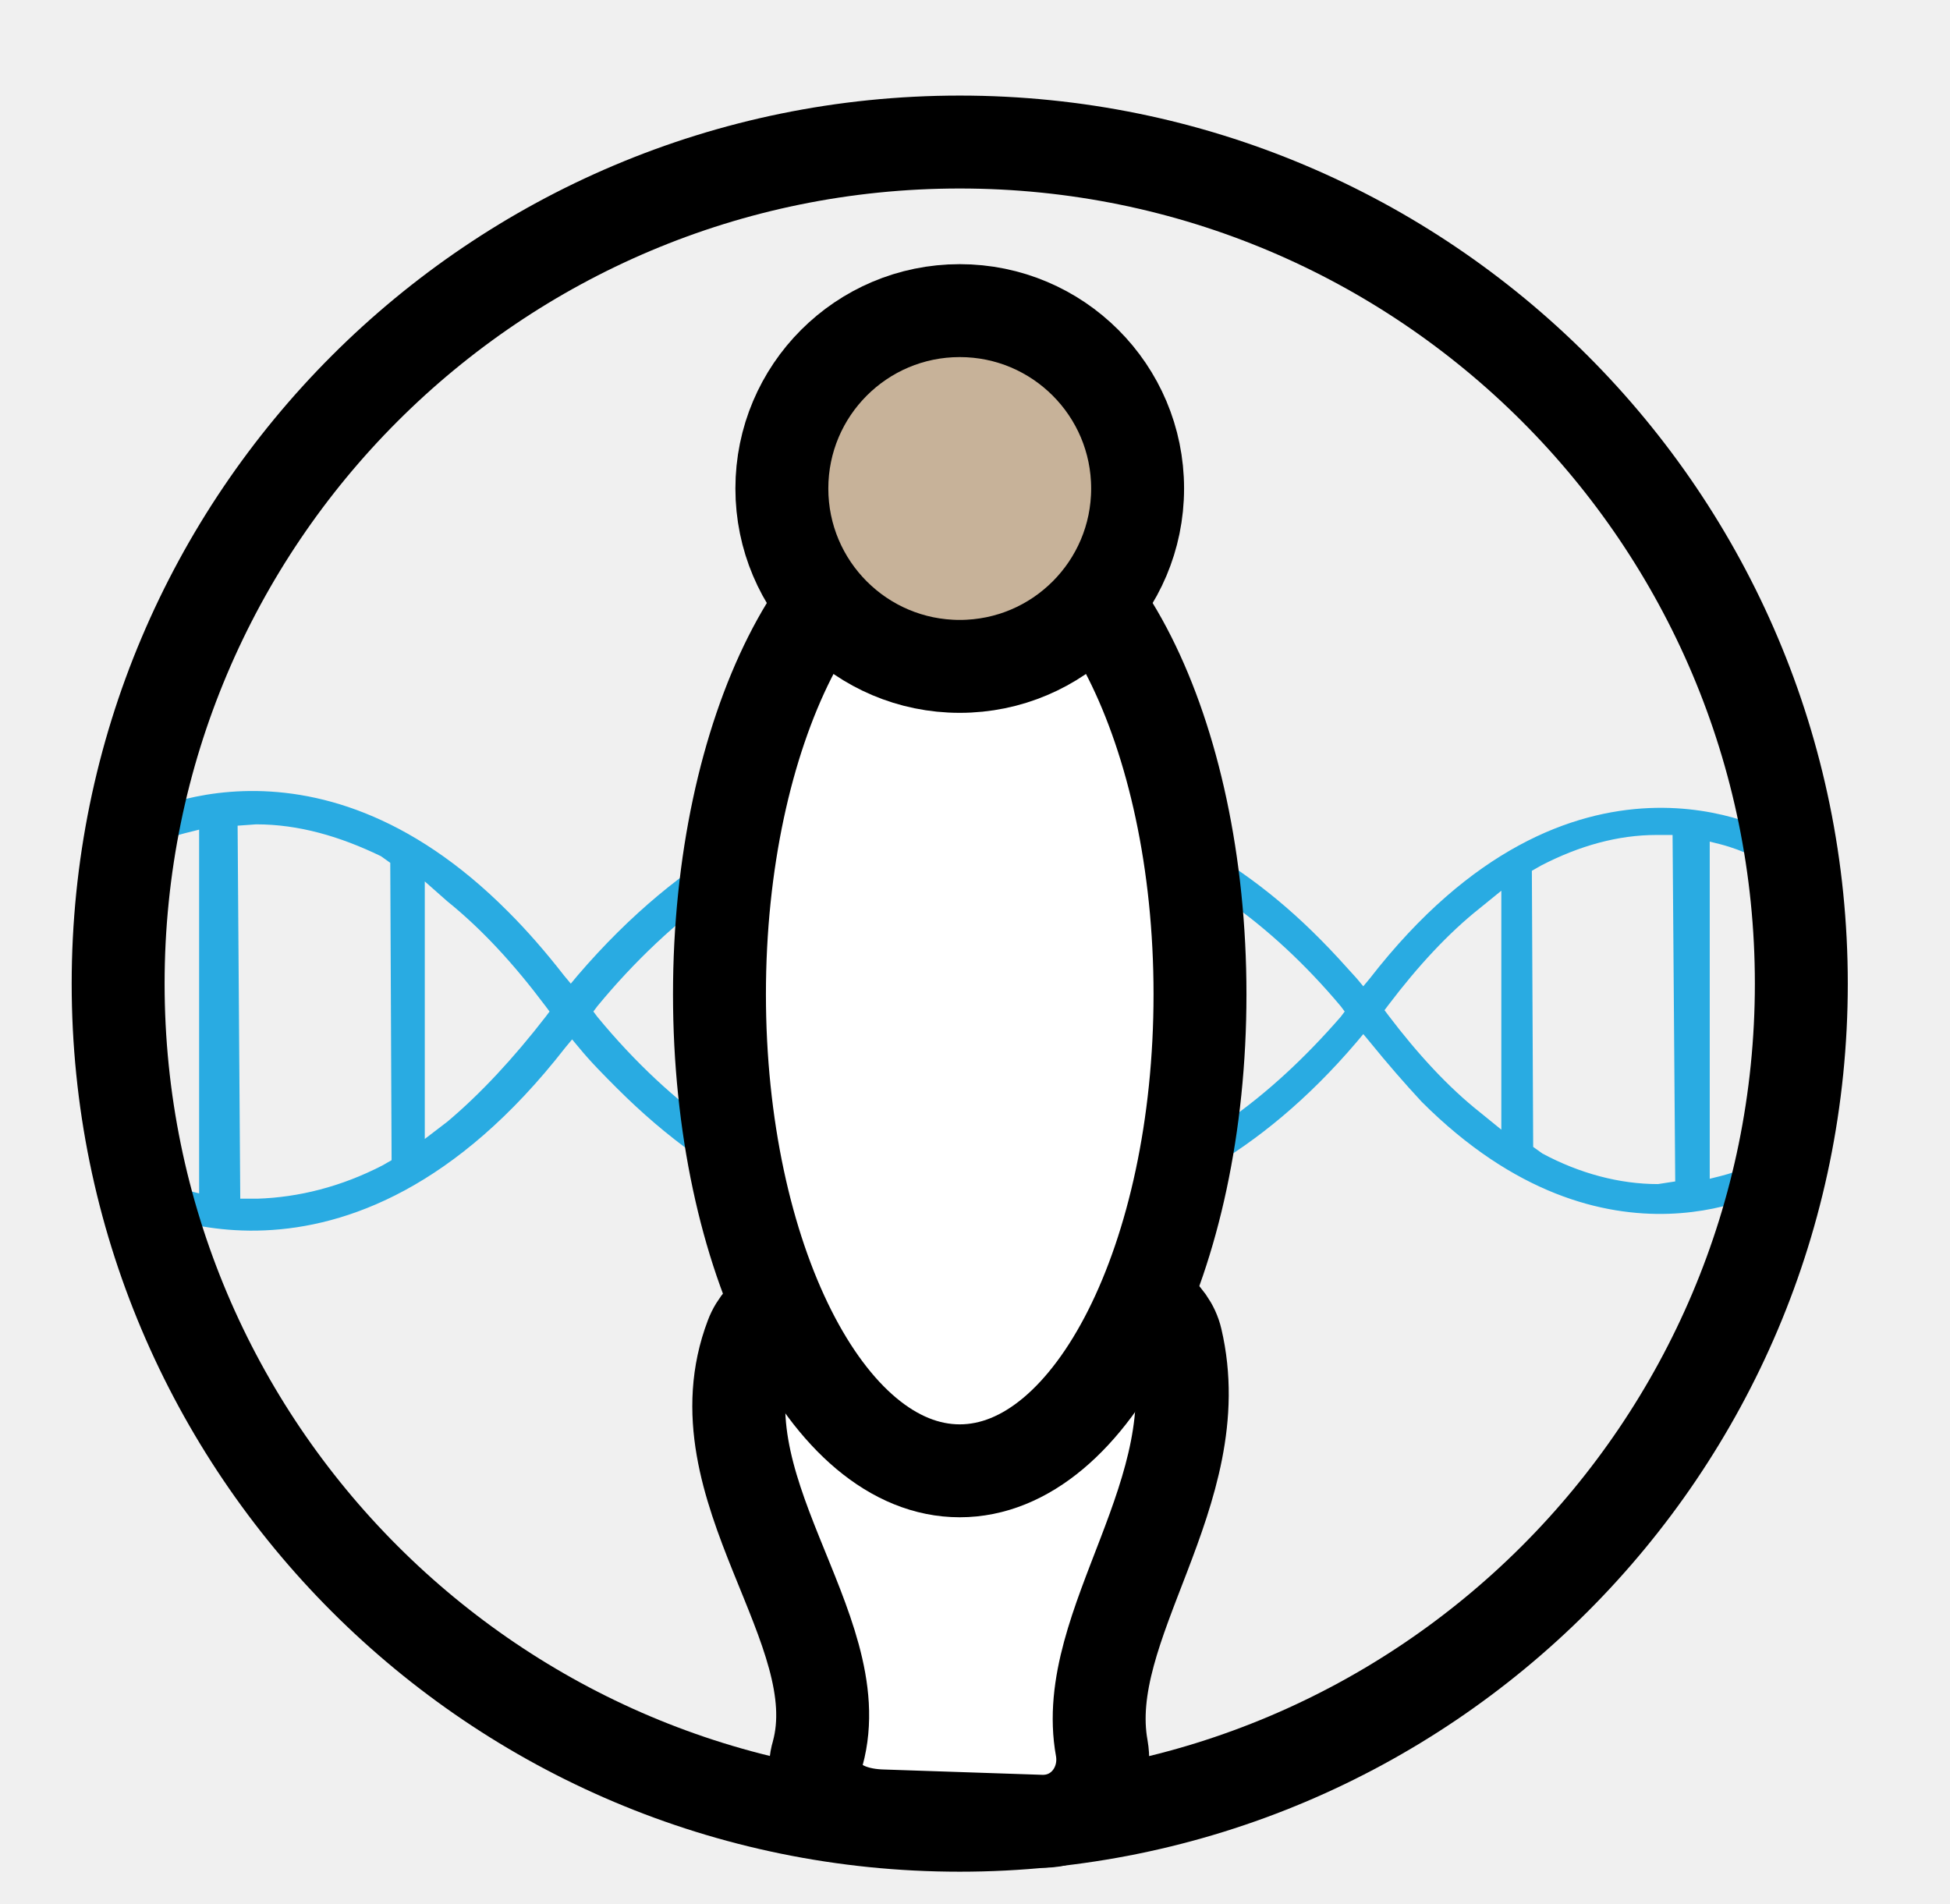
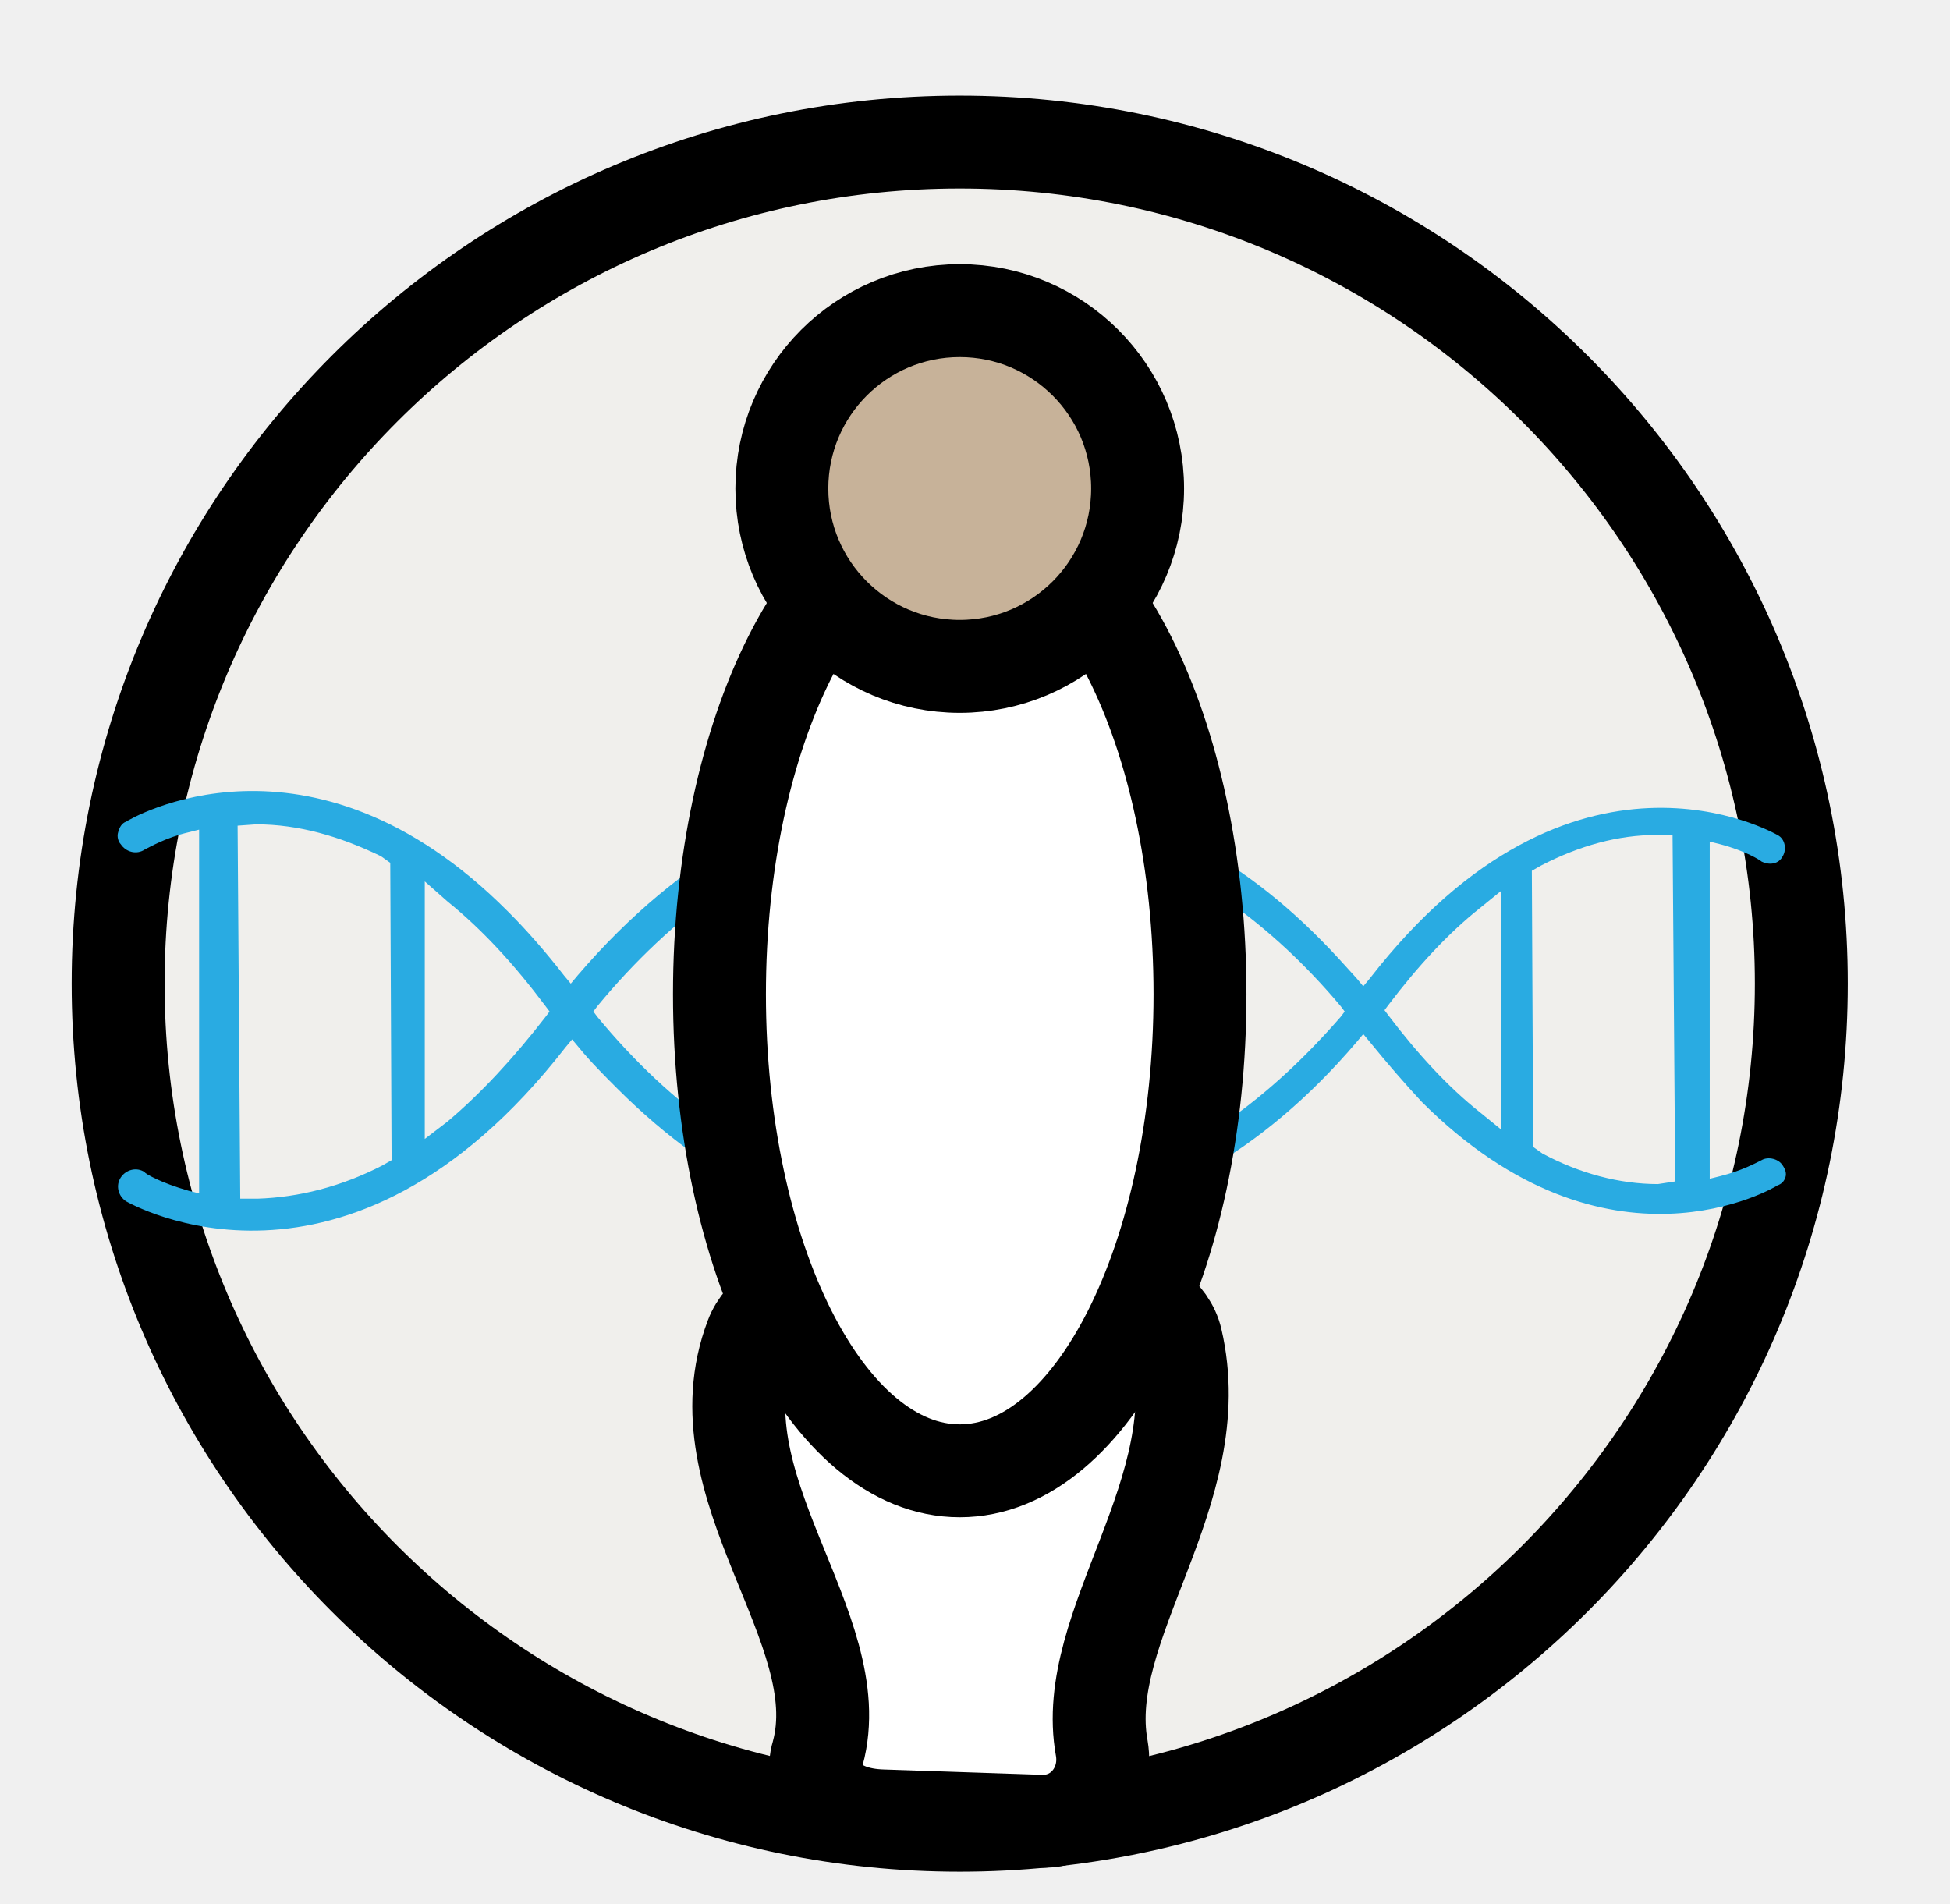
<svg xmlns="http://www.w3.org/2000/svg" version="1.1" id="Layer_1" x="0px" y="0px" viewBox="0 0 146.9 143.4" style="enable-background:new 0 0 146.9 143.4;" xml:space="preserve">
  <style type="text/css">
- 	.st0{fill:#29ABE2;}
- 	.st1{fill:none;stroke:#000000;stroke-width:7;stroke-miterlimit:10;}
+ 	.st0{fill:#F0EFEC;stroke:#000000;stroke-width:7;stroke-miterlimit:10;}
+ 	.st1{fill:#29ABE2;}
	.st2{fill:#FFFFFF;stroke:#000000;stroke-width:7;stroke-miterlimit:10;}
	.st3{fill:#C7B299;stroke:#000000;stroke-width:7;stroke-miterlimit:10;}
</style>
+   <circle class="st0" cx="72.3" cy="74.1" r="63.4" />
  <g>
-     <path class="st0" d="M134.5,88.7c0.1-0.3,0-0.6-0.2-0.9c-0.3-0.5-1.1-0.7-1.6-0.4c-0.4,0.2-1.5,0.8-3.1,1.2l-0.8,0.2l0-25.4   l0.8,0.2c1.9,0.5,3,1.2,3.1,1.3c0.6,0.3,1.3,0.2,1.6-0.4c0.3-0.5,0.2-1.3-0.4-1.6c-0.2-0.1-15.4-8.9-30.7,10.8l-0.5,0.6l-0.5-0.6   c-0.9-1-1.8-2-2.7-2.9C85.5,56.6,71.3,60,70.7,60.2c-0.5,0.1-0.9,0.6-0.9,1.1c0,0.1,0,0.2,0,0.3c0.1,0.5,0.9,1,1.4,0.8   c0.3-0.1,1.7-0.4,3.9-0.4l0.6,0l0,28.1l-0.6,0c-2.2,0-3.6-0.3-3.9-0.4c-0.6-0.2-1.3,0.2-1.5,0.9c0,0.1,0,0.2,0,0.3   c0,0.3,0.1,0.6,0.4,0.8c0.2,0.2,0.3,0.3,0.5,0.3c0.7,0.2,16.7,4,31.6-13.5l0.5-0.6l0.5,0.6c1.3,1.6,2.6,3.1,3.9,4.5l0,0   c14,14,26.7,6.4,26.8,6.3C134.2,89.2,134.4,89,134.5,88.7z M87.8,87.2c-2.6,1.3-5.3,2.1-8,2.6L78,89.9l0-27.6l1.8,0.2   c2.7,0.5,5.4,1.3,8.1,2.6l1.2,0.4l-0.1,21L87.8,87.2z M92.5,84.4l-0.9,0.7l0-17.9l0.9,0.7c3,2.1,5.9,4.8,8.5,7.9l0.3,0.4l-0.3,0.4   C98.3,79.7,95.5,82.3,92.5,84.4z M111.5,83.8c-2.4-1.9-4.7-4.4-6.9-7.3l-0.3-0.4l0.3-0.4c2.2-2.9,4.5-5.4,6.9-7.3l1.6-1.3l0,18   L111.5,83.8z M124.9,89.2c-2.9,0-5.9-0.8-8.7-2.3l-0.7-0.5l-0.1-20.8l0.7-0.4c2.9-1.5,5.8-2.3,8.7-2.3l1.2,0l0.2,26.1L124.9,89.2z" />
+     <path class="st1" d="M134.5,88.7c0.1-0.3,0-0.6-0.2-0.9c-0.3-0.5-1.1-0.7-1.6-0.4c-0.4,0.2-1.5,0.8-3.1,1.2l-0.8,0.2V63.4l0.8,0.2   c1.9,0.5,3,1.2,3.1,1.3c0.6,0.3,1.3,0.2,1.6-0.4c0.3-0.5,0.2-1.3-0.4-1.6c-0.2-0.1-15.4-8.9-30.7,10.8l-0.5,0.6l-0.5-0.6   c-0.9-1-1.8-2-2.7-2.9C85.5,56.6,71.3,60,70.7,60.2c-0.5,0.1-0.9,0.6-0.9,1.1c0,0.1,0,0.2,0,0.3c0.1,0.5,0.9,1,1.4,0.8   c0.3-0.1,1.7-0.4,3.9-0.4h0.6v28.1h-0.6c-2.2,0-3.6-0.3-3.9-0.4c-0.6-0.2-1.3,0.2-1.5,0.9c0,0.1,0,0.2,0,0.3c0,0.3,0.1,0.6,0.4,0.8   c0.2,0.2,0.3,0.3,0.5,0.3c0.7,0.2,16.7,4,31.6-13.5l0.5-0.6l0.5,0.6c1.3,1.6,2.6,3.1,3.9,4.5l0,0c14,14,26.7,6.4,26.8,6.3   C134.2,89.2,134.4,89,134.5,88.7z M87.8,87.2c-2.6,1.3-5.3,2.1-8,2.6L78,89.9V62.3l1.8,0.2c2.7,0.5,5.4,1.3,8.1,2.6l1.2,0.4   l-0.1,21L87.8,87.2z M92.5,84.4l-0.9,0.7V67.2l0.9,0.7c3,2.1,5.9,4.8,8.5,7.9l0.3,0.4l-0.3,0.4C98.3,79.7,95.5,82.3,92.5,84.4z    M111.5,83.8c-2.4-1.9-4.7-4.4-6.9-7.3l-0.3-0.4l0.3-0.4c2.2-2.9,4.5-5.4,6.9-7.3l1.6-1.3v18L111.5,83.8z M124.9,89.2   c-2.9,0-5.9-0.8-8.7-2.3l-0.7-0.5l-0.1-20.8l0.7-0.4c2.9-1.5,5.8-2.3,8.7-2.3h1.2l0.2,26.1L124.9,89.2z" />
  </g>
  <g>
-     <path class="st0" d="M8.9,62.7c-0.1,0.3,0,0.7,0.2,0.9c0.4,0.6,1.2,0.8,1.8,0.4c0.4-0.2,1.6-0.9,3.3-1.3l0.8-0.2l0,27.4l-0.8-0.2   c-2.1-0.6-3.3-1.3-3.3-1.4c-0.6-0.4-1.4-0.2-1.8,0.4c-0.4,0.6-0.2,1.4,0.4,1.8c0.2,0.1,16.6,9.6,33.1-11.6l0.5-0.6l0.5,0.6   c0.9,1.1,1.9,2.1,2.9,3.1C61.7,97.2,77,93.5,77.6,93.3c0.6-0.1,1-0.7,1-1.2c0-0.1,0-0.2,0-0.3c-0.1-0.6-1-1-1.5-0.9   c-0.3,0.1-1.8,0.4-4.2,0.4l-0.7,0l0-30.2l0.7,0c2.4,0,3.9,0.4,4.2,0.4c0.7,0.2,1.4-0.2,1.6-0.9c0-0.1,0-0.2,0-0.3   c0-0.3-0.2-0.7-0.4-0.9C78,59.1,77.8,59,77.6,59c-0.7-0.2-18-4.3-34.1,14.5l-0.5,0.6l-0.5-0.6c-1.4-1.8-2.8-3.4-4.2-4.8l0,0   C23.3,53.6,9.6,61.8,9.5,61.9C9.2,62,9,62.3,8.9,62.7z M59.2,64.3c2.8-1.4,5.7-2.3,8.6-2.8l2-0.2l-0.1,29.8l-1.9-0.2   c-2.9-0.5-5.8-1.5-8.7-2.8l-1.3-0.5l0.1-22.7L59.2,64.3z M54.1,67.2l1-0.7l0,19.3l-1-0.7c-3.2-2.2-6.3-5.1-9.1-8.5l-0.3-0.4   l0.3-0.4C47.8,72.4,50.9,69.5,54.1,67.2z M33.7,67.9c2.6,2.1,5,4.7,7.4,7.9l0.3,0.4l-0.3,0.4c-2.4,3.1-4.9,5.8-7.4,7.9L32,85.8   l0-19.4L33.7,67.9z M19.3,62.1c3.2,0,6.3,0.9,9.4,2.4l0.7,0.5l0.1,22.4l-0.7,0.4c-3.1,1.6-6.3,2.4-9.4,2.5l-1.3,0l-0.2-28.1   L19.3,62.1z" />
+     <path class="st1" d="M8.9,62.7c-0.1,0.3,0,0.7,0.2,0.9c0.4,0.6,1.2,0.8,1.8,0.4c0.4-0.2,1.6-0.9,3.3-1.3l0.8-0.2v27.4l-0.8-0.2   c-2.1-0.6-3.3-1.3-3.3-1.4c-0.6-0.4-1.4-0.2-1.8,0.4c-0.4,0.6-0.2,1.4,0.4,1.8c0.2,0.1,16.6,9.6,33.1-11.6l0.5-0.6l0.5,0.6   c0.9,1.1,1.9,2.1,2.9,3.1C61.7,97.2,77,93.5,77.6,93.3c0.6-0.1,1-0.7,1-1.2c0-0.1,0-0.2,0-0.3c-0.1-0.6-1-1-1.5-0.9   c-0.3,0.1-1.8,0.4-4.2,0.4h-0.7V61.1h0.7c2.4,0,3.9,0.4,4.2,0.4c0.7,0.2,1.4-0.2,1.6-0.9c0-0.1,0-0.2,0-0.3c0-0.3-0.2-0.7-0.4-0.9   C78,59.1,77.8,59,77.6,59c-0.7-0.2-18-4.3-34.1,14.5L43,74.1l-0.5-0.6c-1.4-1.8-2.8-3.4-4.2-4.8l0,0c-15-15.1-28.7-6.9-28.8-6.8   C9.2,62,9,62.3,8.9,62.7z M59.2,64.3c2.8-1.4,5.7-2.3,8.6-2.8l2-0.2l-0.1,29.8l-1.9-0.2c-2.9-0.5-5.8-1.5-8.7-2.8l-1.3-0.5   l0.1-22.7L59.2,64.3z M54.1,67.2l1-0.7v19.3l-1-0.7c-3.2-2.2-6.3-5.1-9.1-8.5l-0.3-0.4l0.3-0.4C47.8,72.4,50.9,69.5,54.1,67.2z    M33.7,67.9c2.6,2.1,5,4.7,7.4,7.9l0.3,0.4l-0.3,0.4c-2.4,3.1-4.9,5.8-7.4,7.9L32,85.8V66.4L33.7,67.9z M19.3,62.1   c3.2,0,6.3,0.9,9.4,2.4l0.7,0.5l0.1,22.4l-0.7,0.4c-3.1,1.6-6.3,2.4-9.4,2.5h-1.3l-0.2-28.1L19.3,62.1z" />
  </g>
-   <circle class="st1" cx="72.3" cy="74.1" r="63.4" />
  <path class="st2" d="M66.5,136.8c-3.9-0.1-5.6-2.4-4.9-4.7c2.6-9.5-9.3-20.1-5-31.4c2.8-7.5,30.2-7.6,32,0.2  c2.7,11.5-7.3,21.5-5.6,30.8c0.5,2.9-1.6,5.6-4.6,5.5L66.5,136.8z" />
  <ellipse class="st2" cx="72.3" cy="74.9" rx="18.1" ry="35.9" />
  <circle class="st3" cx="72.3" cy="36.8" r="13.4" />
</svg>
